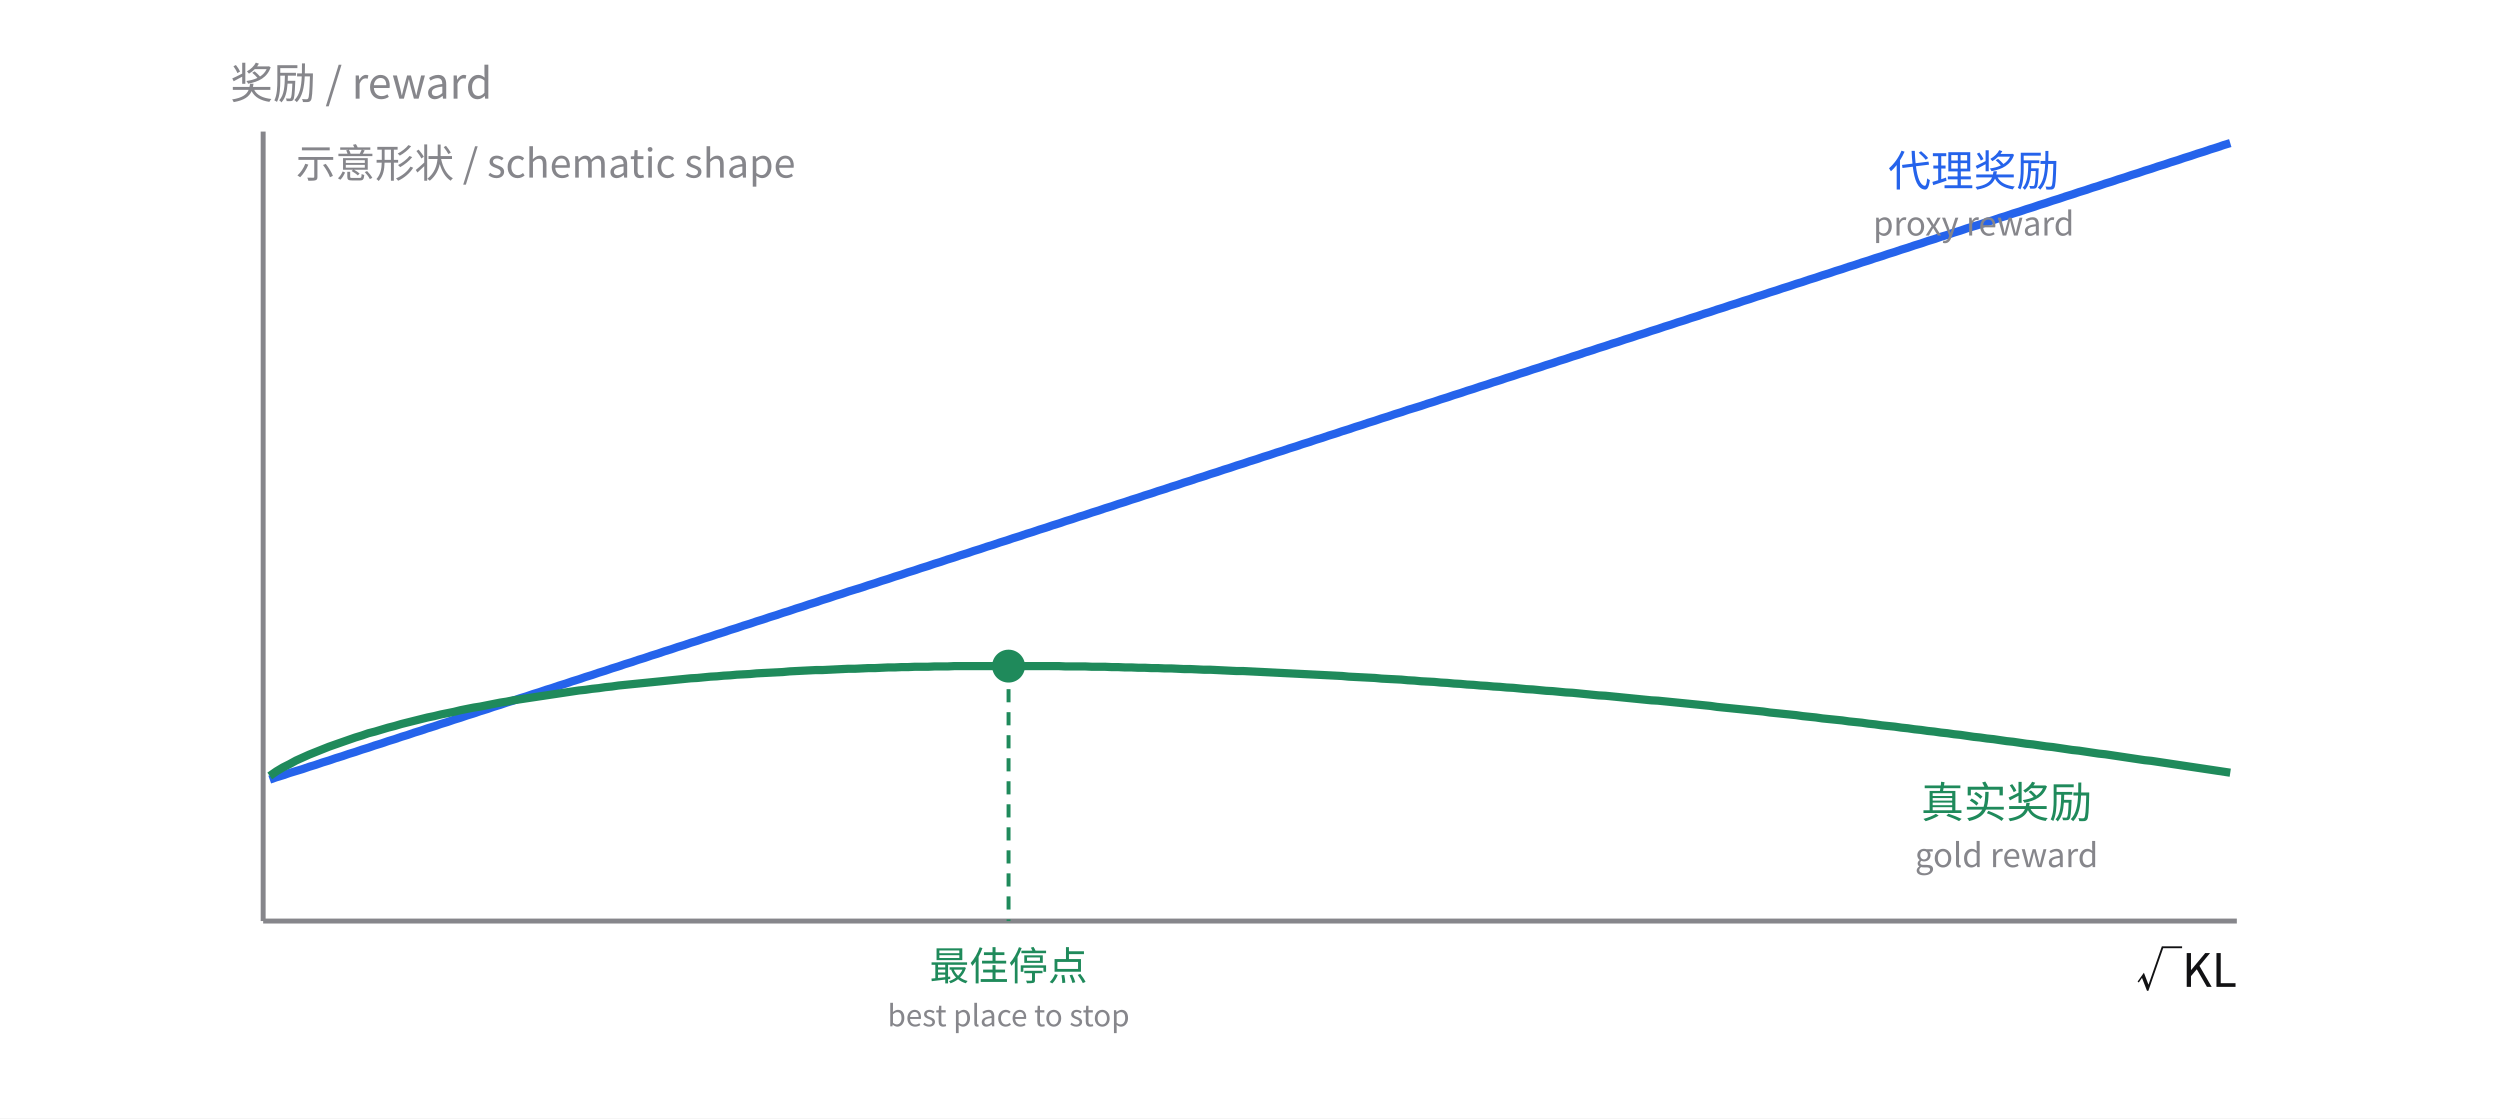
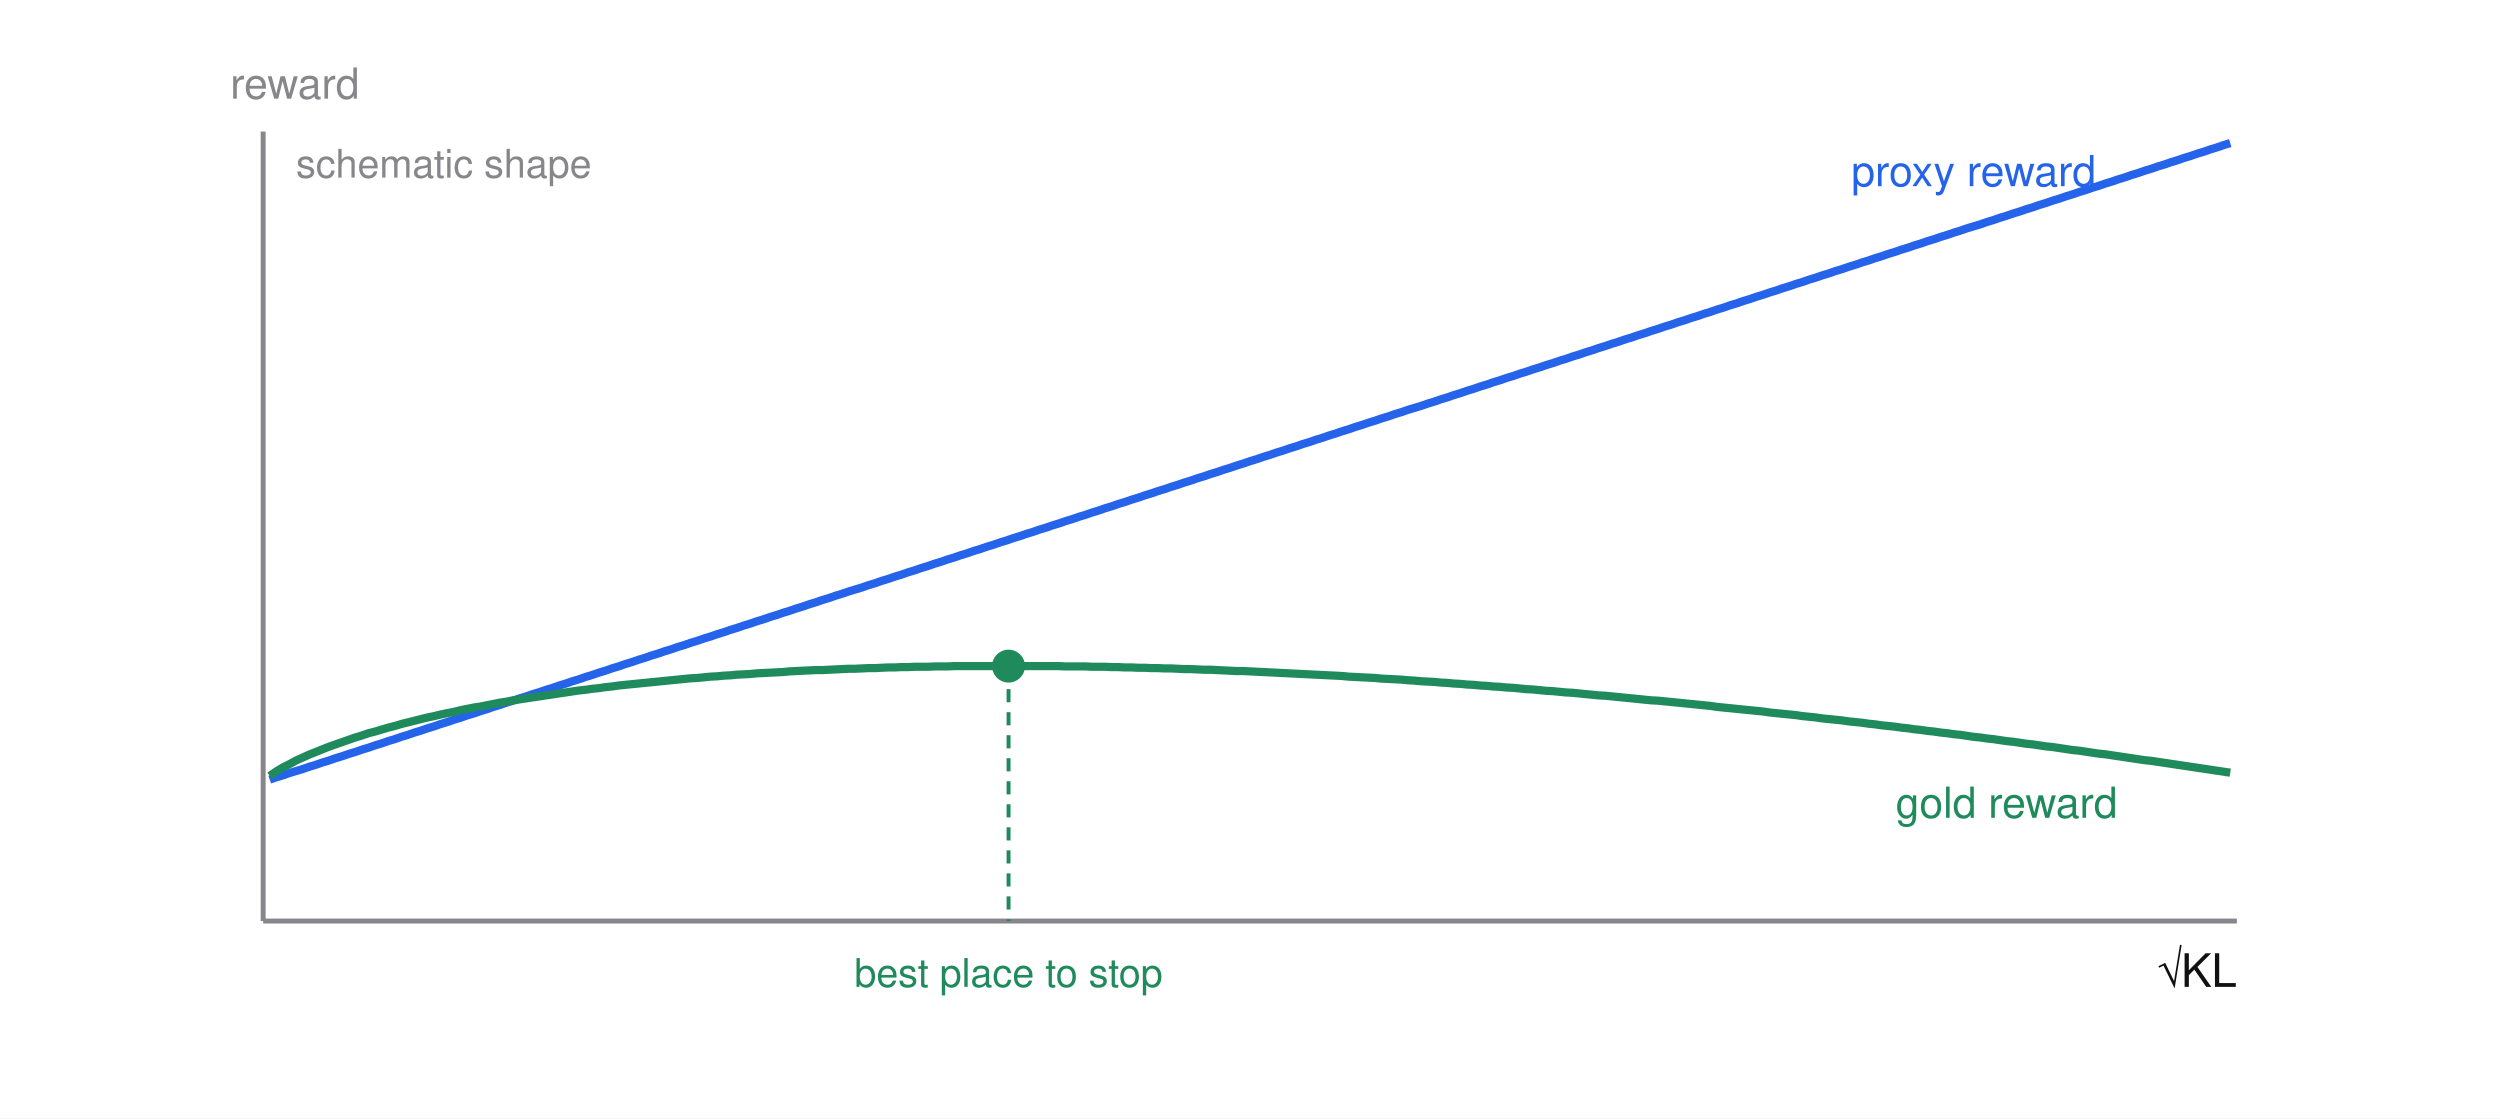
<svg xmlns="http://www.w3.org/2000/svg" width="760" height="340" viewBox="0 0 760 340" role="img">
  <defs>
    <marker id="arrow-111113" viewBox="0 0 10 10" refX="9" refY="5" markerWidth="7" markerHeight="7" orient="auto-start-reverse">
      <path d="M0 0 L10 5 L0 10 z" fill="#111113" />
    </marker>
    <marker id="arrow-86868B" viewBox="0 0 10 10" refX="9" refY="5" markerWidth="7" markerHeight="7" orient="auto-start-reverse">
      <path d="M0 0 L10 5 L0 10 z" fill="#86868B" />
    </marker>
    <marker id="arrow-E6E6EA" viewBox="0 0 10 10" refX="9" refY="5" markerWidth="7" markerHeight="7" orient="auto-start-reverse">
      <path d="M0 0 L10 5 L0 10 z" fill="#E6E6EA" />
    </marker>
    <marker id="arrow-2563EB" viewBox="0 0 10 10" refX="9" refY="5" markerWidth="7" markerHeight="7" orient="auto-start-reverse">
      <path d="M0 0 L10 5 L0 10 z" fill="#2563EB" />
    </marker>
    <marker id="arrow-B8860B" viewBox="0 0 10 10" refX="9" refY="5" markerWidth="7" markerHeight="7" orient="auto-start-reverse">
      <path d="M0 0 L10 5 L0 10 z" fill="#B8860B" />
    </marker>
    <marker id="arrow-E4572E" viewBox="0 0 10 10" refX="9" refY="5" markerWidth="7" markerHeight="7" orient="auto-start-reverse">
      <path d="M0 0 L10 5 L0 10 z" fill="#E4572E" />
    </marker>
    <marker id="arrow-1F8A5B" viewBox="0 0 10 10" refX="9" refY="5" markerWidth="7" markerHeight="7" orient="auto-start-reverse">
      <path d="M0 0 L10 5 L0 10 z" fill="#1F8A5B" />
    </marker>
    <marker id="arrow-7C3AED" viewBox="0 0 10 10" refX="9" refY="5" markerWidth="7" markerHeight="7" orient="auto-start-reverse">
      <path d="M0 0 L10 5 L0 10 z" fill="#7C3AED" />
    </marker>
    <marker id="arrow-0D9488" viewBox="0 0 10 10" refX="9" refY="5" markerWidth="7" markerHeight="7" orient="auto-start-reverse">
      <path d="M0 0 L10 5 L0 10 z" fill="#0D9488" />
    </marker>
    <marker id="arrow-FFFFFF" viewBox="0 0 10 10" refX="9" refY="5" markerWidth="7" markerHeight="7" orient="auto-start-reverse">
      <path d="M0 0 L10 5 L0 10 z" fill="#FFFFFF" />
    </marker>
    <marker id="arrow-F5F5F7" viewBox="0 0 10 10" refX="9" refY="5" markerWidth="7" markerHeight="7" orient="auto-start-reverse">
      <path d="M0 0 L10 5 L0 10 z" fill="#F5F5F7" />
    </marker>
  </defs>
  <rect width="100%" height="100%" fill="#FFFFFF" />
  <line x1="80.0" y1="280.0" x2="680.0" y2="280.0" stroke="#86868B" stroke-width="1.5" stroke-opacity="1.0" />
  <line x1="80.0" y1="40.0" x2="80.0" y2="280.0" stroke="#86868B" stroke-width="1.5" stroke-opacity="1.0" />
  <path d="M82.0 237.0 L84.0 236.3 L86.0 235.7 L88.0 235.0 L90.0 234.4 L92.0 233.8 L94.0 233.1 L96.0 232.5 L98.0 231.8 L100.0 231.2 L102.0 230.5 L104.0 229.9 L106.0 229.2 L108.0 228.6 L110.0 227.9 L112.0 227.3 L114.0 226.6 L116.0 226.0 L118.0 225.3 L120.0 224.7 L122.0 224.0 L124.0 223.4 L126.0 222.7 L128.0 222.1 L130.0 221.4 L132.0 220.8 L134.0 220.1 L136.0 219.5 L138.0 218.8 L140.0 218.2 L142.0 217.5 L144.0 216.9 L146.0 216.2 L148.0 215.6 L150.0 214.9 L152.0 214.3 L154.0 213.6 L156.0 213.0 L158.0 212.3 L160.0 211.7 L162.0 211.0 L164.0 210.4 L166.0 209.7 L168.0 209.1 L170.0 208.4 L172.0 207.8 L174.0 207.1 L176.0 206.5 L178.0 205.8 L180.0 205.2 L182.0 204.5 L184.0 203.9 L186.0 203.2 L188.0 202.6 L190.0 201.9 L192.0 201.3 L194.0 200.6 L196.0 200.0 L198.0 199.3 L200.0 198.7 L202.0 198.0 L204.0 197.4 L206.0 196.7 L208.0 196.1 L210.0 195.4 L212.0 194.8 L214.0 194.1 L216.0 193.5 L218.0 192.8 L220.0 192.2 L222.0 191.5 L224.0 190.9 L226.0 190.2 L228.0 189.6 L230.0 188.9 L232.0 188.3 L234.0 187.6 L236.0 187.0 L238.0 186.3 L240.0 185.7 L242.0 185.0 L244.0 184.4 L246.0 183.7 L248.0 183.1 L250.0 182.4 L252.0 181.8 L254.0 181.1 L256.0 180.5 L258.0 179.8 L260.0 179.2 L262.0 178.6 L264.0 177.9 L266.0 177.3 L268.0 176.6 L270.0 176.0 L272.0 175.3 L274.0 174.7 L276.0 174.0 L278.0 173.4 L280.0 172.7 L282.0 172.1 L284.0 171.4 L286.0 170.8 L288.0 170.1 L290.0 169.5 L292.0 168.8 L294.0 168.2 L296.0 167.5 L298.0 166.9 L300.0 166.2 L302.0 165.6 L304.0 164.9 L306.0 164.3 L308.0 163.6 L310.0 163.0 L312.0 162.3 L314.0 161.7 L316.0 161.0 L318.0 160.4 L320.0 159.7 L322.0 159.1 L324.0 158.4 L326.0 157.8 L328.0 157.1 L330.0 156.5 L332.0 155.8 L334.0 155.2 L336.0 154.5 L338.0 153.9 L340.0 153.2 L342.0 152.6 L344.0 151.9 L346.0 151.3 L348.0 150.6 L350.0 150.0 L352.0 149.3 L354.0 148.7 L356.0 148.0 L358.0 147.4 L360.0 146.7 L362.0 146.1 L364.0 145.4 L366.0 144.8 L368.0 144.1 L370.0 143.5 L372.0 142.8 L374.0 142.2 L376.0 141.5 L378.0 140.9 L380.0 140.2 L382.0 139.6 L384.0 138.9 L386.0 138.3 L388.0 137.6 L390.0 137.0 L392.0 136.3 L394.0 135.7 L396.0 135.0 L398.0 134.4 L400.0 133.7 L402.0 133.1 L404.0 132.4 L406.0 131.8 L408.0 131.1 L410.0 130.5 L412.0 129.8 L414.0 129.2 L416.0 128.5 L418.0 127.9 L420.0 127.2 L422.0 126.6 L424.0 125.9 L426.0 125.3 L428.0 124.6 L430.0 124.0 L432.0 123.4 L434.0 122.7 L436.0 122.1 L438.0 121.4 L440.0 120.8 L442.0 120.1 L444.0 119.5 L446.0 118.8 L448.0 118.2 L450.0 117.5 L452.0 116.9 L454.0 116.2 L456.0 115.6 L458.0 114.9 L460.0 114.3 L462.0 113.6 L464.0 113.0 L466.0 112.3 L468.0 111.7 L470.0 111.0 L472.0 110.4 L474.0 109.7 L476.0 109.1 L478.0 108.4 L480.0 107.8 L482.0 107.1 L484.0 106.5 L486.0 105.8 L488.0 105.2 L490.0 104.5 L492.0 103.9 L494.0 103.2 L496.0 102.6 L498.0 101.9 L500.0 101.3 L502.0 100.6 L504.0 100.0 L506.0 99.3 L508.0 98.7 L510.0 98.0 L512.0 97.4 L514.0 96.7 L516.0 96.1 L518.0 95.4 L520.0 94.8 L522.0 94.1 L524.0 93.5 L526.0 92.8 L528.0 92.2 L530.0 91.5 L532.0 90.9 L534.0 90.2 L536.0 89.6 L538.0 88.9 L540.0 88.3 L542.0 87.6 L544.0 87.0 L546.0 86.3 L548.0 85.7 L550.0 85.0 L552.0 84.4 L554.0 83.7 L556.0 83.1 L558.0 82.4 L560.0 81.8 L562.0 81.1 L564.0 80.5 L566.0 79.8 L568.0 79.2 L570.0 78.5 L572.0 77.9 L574.0 77.2 L576.0 76.6 L578.0 75.9 L580.0 75.3 L582.0 74.6 L584.0 74.0 L586.0 73.3 L588.0 72.7 L590.0 72.0 L592.0 71.4 L594.0 70.7 L596.0 70.1 L598.0 69.4 L600.0 68.8 L602.0 68.2 L604.0 67.5 L606.0 66.9 L608.0 66.2 L610.0 65.6 L612.0 64.9 L614.0 64.3 L616.0 63.6 L618.0 63.0 L620.0 62.3 L622.0 61.7 L624.0 61.0 L626.0 60.4 L628.0 59.7 L630.0 59.1 L632.0 58.4 L634.0 57.8 L636.0 57.1 L638.0 56.5 L640.0 55.8 L642.0 55.2 L644.0 54.5 L646.0 53.9 L648.0 53.2 L650.0 52.6 L652.0 51.9 L654.0 51.3 L656.0 50.6 L658.0 50.0 L660.0 49.3 L662.0 48.7 L664.0 48.0 L666.0 47.4 L668.0 46.7 L670.0 46.1 L672.0 45.4 L674.0 44.8 L676.0 44.1 L678.0 43.5" fill="none" stroke="#2563EB" stroke-width="2.5" stroke-opacity="1.0" stroke-linejoin="round" />
  <path d="M82.0 235.9 L84.0 234.5 L86.0 233.3 L88.0 232.3 L90.0 231.2 L92.0 230.3 L94.0 229.4 L96.0 228.6 L98.0 227.8 L100.0 227.0 L102.0 226.3 L104.0 225.6 L106.0 224.9 L108.0 224.2 L110.0 223.6 L112.0 222.9 L114.0 222.4 L116.0 221.8 L118.0 221.2 L120.0 220.7 L122.0 220.1 L124.0 219.6 L126.0 219.1 L128.0 218.6 L130.0 218.1 L132.0 217.7 L134.0 217.2 L136.0 216.8 L138.0 216.4 L140.0 215.9 L142.0 215.5 L144.0 215.1 L146.0 214.8 L148.0 214.4 L150.0 214.0 L152.0 213.6 L154.0 213.3 L156.0 212.9 L158.0 212.6 L160.0 212.3 L162.0 212.0 L164.0 211.7 L166.0 211.4 L168.0 211.1 L170.0 210.8 L172.0 210.5 L174.0 210.2 L176.0 209.9 L178.0 209.7 L180.0 209.4 L182.0 209.2 L184.0 208.9 L186.0 208.7 L188.0 208.4 L190.0 208.2 L192.0 208.0 L194.0 207.8 L196.0 207.6 L198.0 207.4 L200.0 207.2 L202.0 207.0 L204.0 206.8 L206.0 206.6 L208.0 206.4 L210.0 206.2 L212.0 206.1 L214.0 205.9 L216.0 205.7 L218.0 205.6 L220.0 205.4 L222.0 205.3 L224.0 205.1 L226.0 205.0 L228.0 204.9 L230.0 204.7 L232.0 204.6 L234.0 204.5 L236.0 204.4 L238.0 204.3 L240.0 204.1 L242.0 204.0 L244.0 203.9 L246.0 203.8 L248.0 203.7 L250.0 203.7 L252.0 203.6 L254.0 203.5 L256.0 203.4 L258.0 203.3 L260.0 203.3 L262.0 203.2 L264.0 203.1 L266.0 203.1 L268.0 203.0 L270.0 202.9 L272.0 202.9 L274.0 202.8 L276.0 202.8 L278.0 202.7 L280.0 202.7 L282.0 202.7 L284.0 202.6 L286.0 202.6 L288.0 202.6 L290.0 202.5 L292.0 202.5 L294.0 202.5 L296.0 202.5 L298.0 202.5 L300.0 202.5 L302.0 202.5 L304.0 202.5 L306.0 202.5 L308.0 202.5 L310.0 202.5 L312.0 202.5 L314.0 202.5 L316.0 202.5 L318.0 202.5 L320.0 202.5 L322.0 202.5 L324.0 202.6 L326.0 202.6 L328.0 202.6 L330.0 202.6 L332.0 202.7 L334.0 202.7 L336.0 202.7 L338.0 202.8 L340.0 202.8 L342.0 202.9 L344.0 202.9 L346.0 203.0 L348.0 203.0 L350.0 203.1 L352.0 203.1 L354.0 203.2 L356.0 203.2 L358.0 203.3 L360.0 203.4 L362.0 203.4 L364.0 203.5 L366.0 203.6 L368.0 203.6 L370.0 203.7 L372.0 203.8 L374.0 203.9 L376.0 204.0 L378.0 204.0 L380.0 204.1 L382.0 204.2 L384.0 204.3 L386.0 204.4 L388.0 204.5 L390.0 204.6 L392.0 204.7 L394.0 204.8 L396.0 204.9 L398.0 205.0 L400.0 205.1 L402.0 205.2 L404.0 205.3 L406.0 205.4 L408.0 205.5 L410.0 205.7 L412.0 205.8 L414.0 205.9 L416.0 206.0 L418.0 206.1 L420.0 206.3 L422.0 206.4 L424.0 206.5 L426.0 206.6 L428.0 206.8 L430.0 206.9 L432.0 207.1 L434.0 207.2 L436.0 207.3 L438.0 207.5 L440.0 207.6 L442.0 207.8 L444.0 207.9 L446.0 208.1 L448.0 208.2 L450.0 208.4 L452.0 208.5 L454.0 208.7 L456.0 208.8 L458.0 209.0 L460.0 209.1 L462.0 209.3 L464.0 209.5 L466.0 209.6 L468.0 209.8 L470.0 210.0 L472.0 210.1 L474.0 210.3 L476.0 210.5 L478.0 210.6 L480.0 210.8 L482.0 211.0 L484.0 211.2 L486.0 211.4 L488.0 211.5 L490.0 211.7 L492.0 211.9 L494.0 212.1 L496.0 212.3 L498.0 212.5 L500.0 212.7 L502.0 212.9 L504.0 213.0 L506.0 213.2 L508.0 213.4 L510.0 213.6 L512.0 213.8 L514.0 214.0 L516.0 214.2 L518.0 214.4 L520.0 214.6 L522.0 214.9 L524.0 215.1 L526.0 215.3 L528.0 215.5 L530.0 215.7 L532.0 215.9 L534.0 216.1 L536.0 216.3 L538.0 216.6 L540.0 216.8 L542.0 217.0 L544.0 217.2 L546.0 217.4 L548.0 217.7 L550.0 217.9 L552.0 218.1 L554.0 218.4 L556.0 218.6 L558.0 218.8 L560.0 219.0 L562.0 219.3 L564.0 219.5 L566.0 219.7 L568.0 220.0 L570.0 220.2 L572.0 220.5 L574.0 220.7 L576.0 220.9 L578.0 221.2 L580.0 221.4 L582.0 221.7 L584.0 221.9 L586.0 222.2 L588.0 222.4 L590.0 222.7 L592.0 222.9 L594.0 223.2 L596.0 223.4 L598.0 223.7 L600.0 224.0 L602.0 224.2 L604.0 224.5 L606.0 224.7 L608.0 225.0 L610.0 225.3 L612.0 225.5 L614.0 225.8 L616.0 226.1 L618.0 226.3 L620.0 226.6 L622.0 226.9 L624.0 227.1 L626.0 227.4 L628.0 227.7 L630.0 228.0 L632.0 228.2 L634.0 228.5 L636.0 228.8 L638.0 229.1 L640.0 229.3 L642.0 229.6 L644.0 229.9 L646.0 230.2 L648.0 230.5 L650.0 230.8 L652.0 231.1 L654.0 231.3 L656.0 231.6 L658.0 231.9 L660.0 232.2 L662.0 232.5 L664.0 232.8 L666.0 233.1 L668.0 233.4 L670.0 233.7 L672.0 234.0 L674.0 234.3 L676.0 234.6 L678.0 234.9" fill="none" stroke="#1F8A5B" stroke-width="2.5" stroke-opacity="1.0" stroke-linejoin="round" />
  <circle cx="306.6" cy="202.5" r="5" fill="#1F8A5B" />
  <line x1="306.6" y1="202.5" x2="306.6" y2="280.0" stroke="#1F8A5B" stroke-width="1.2" stroke-opacity="1.0" stroke-dasharray="4 3" />
-   <text x="306.6" y="298.0" text-anchor="middle" style="font-family: 'PingFang SC', 'Hiragino Sans GB', 'Noto Sans CJK SC', 'Helvetica Neue', Helvetica, Arial, sans-serif; font-size: 12px; fill: #1F8A5B; font-weight: normal">最佳停点</text>
-   <text x="306.6" y="312.0" text-anchor="middle" style="font-family: 'PingFang SC', 'Hiragino Sans GB', 'Noto Sans CJK SC', 'Helvetica Neue', Helvetica, Arial, sans-serif; font-size: 9px; fill: #86868B; font-weight: normal">best place to stop</text>
-   <text x="600.0" y="56.6" text-anchor="middle" style="font-family: 'PingFang SC', 'Hiragino Sans GB', 'Noto Sans CJK SC', 'Helvetica Neue', Helvetica, Arial, sans-serif; font-size: 13px; fill: #2563EB; font-weight: normal">代理奖励</text>
-   <text x="600.0" y="71.6" text-anchor="middle" style="font-family: 'PingFang SC', 'Hiragino Sans GB', 'Noto Sans CJK SC', 'Helvetica Neue', Helvetica, Arial, sans-serif; font-size: 10px; fill: #86868B; font-weight: normal">proxy reward</text>
-   <text x="610.0" y="248.6" text-anchor="middle" style="font-family: 'PingFang SC', 'Hiragino Sans GB', 'Noto Sans CJK SC', 'Helvetica Neue', Helvetica, Arial, sans-serif; font-size: 13px; fill: #1F8A5B; font-weight: normal">真实奖励</text>
-   <text x="610.0" y="263.6" text-anchor="middle" style="font-family: 'PingFang SC', 'Hiragino Sans GB', 'Noto Sans CJK SC', 'Helvetica Neue', Helvetica, Arial, sans-serif; font-size: 10px; fill: #86868B; font-weight: normal">gold reward</text>
-   <text x="680.0" y="300.0" text-anchor="end" style="font-family: 'PingFang SC', 'Hiragino Sans GB', 'Noto Sans CJK SC', 'Helvetica Neue', Helvetica, Arial, sans-serif; font-size: 14px; fill: #111113; font-weight: normal">√KL</text>
-   <text x="70.0" y="30.0" text-anchor="start" style="font-family: 'PingFang SC', 'Hiragino Sans GB', 'Noto Sans CJK SC', 'Helvetica Neue', Helvetica, Arial, sans-serif; font-size: 13px; fill: #86868B; font-weight: normal">奖励 / reward</text>
-   <text x="90.0" y="54.0" text-anchor="start" style="font-family: 'PingFang SC', 'Hiragino Sans GB', 'Noto Sans CJK SC', 'Helvetica Neue', Helvetica, Arial, sans-serif; font-size: 12px; fill: #86868B; font-weight: normal">示意形状 / schematic shape</text>
+   <text x="306.6" y="300.0" text-anchor="middle" style="font-family: 'Helvetica Neue', Helvetica, Arial, sans-serif; font-size: 12px; fill: #1F8A5B; font-weight: normal">best place to stop</text>
+   <text x="600.0" y="56.6" text-anchor="middle" style="font-family: 'Helvetica Neue', Helvetica, Arial, sans-serif; font-size: 13px; fill: #2563EB; font-weight: normal">proxy reward</text>
+   <text x="610.0" y="248.6" text-anchor="middle" style="font-family: 'Helvetica Neue', Helvetica, Arial, sans-serif; font-size: 13px; fill: #1F8A5B; font-weight: normal">gold reward</text>
+   <text x="680.0" y="300.0" text-anchor="end" style="font-family: 'Helvetica Neue', Helvetica, Arial, sans-serif; font-size: 14px; fill: #111113; font-weight: normal">√KL</text>
+   <text x="70.0" y="30.0" text-anchor="start" style="font-family: 'Helvetica Neue', Helvetica, Arial, sans-serif; font-size: 13px; fill: #86868B; font-weight: normal">reward</text>
+   <text x="90.0" y="54.0" text-anchor="start" style="font-family: 'Helvetica Neue', Helvetica, Arial, sans-serif; font-size: 12px; fill: #86868B; font-weight: normal">schematic shape</text>
</svg>
